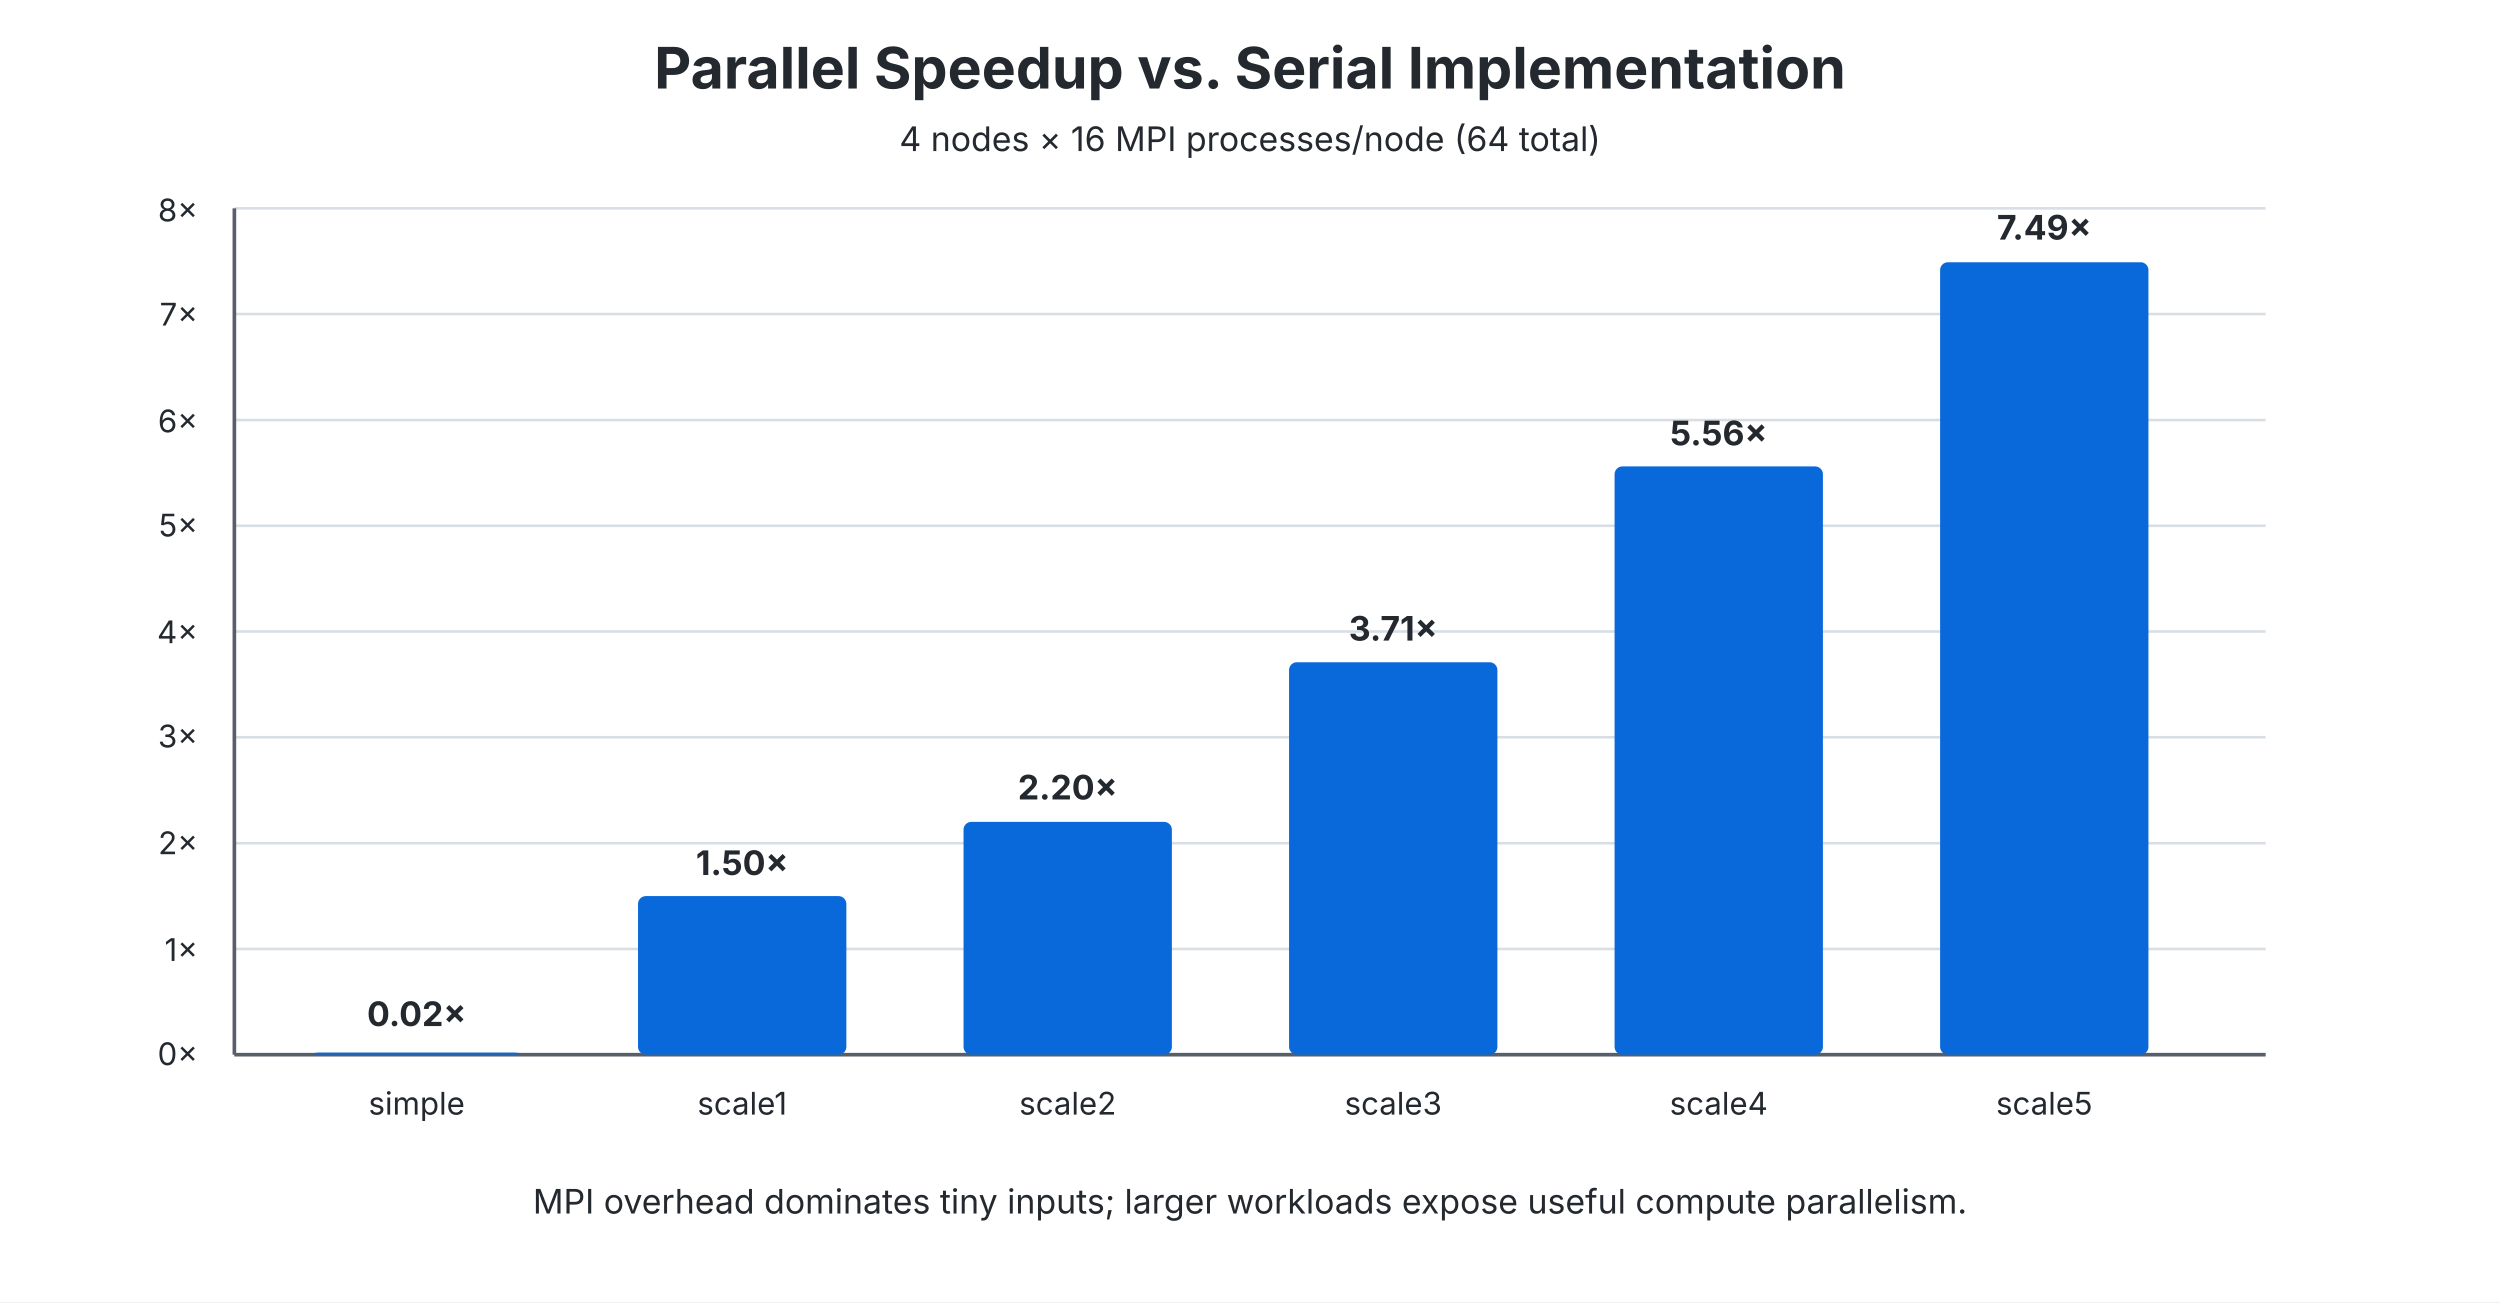
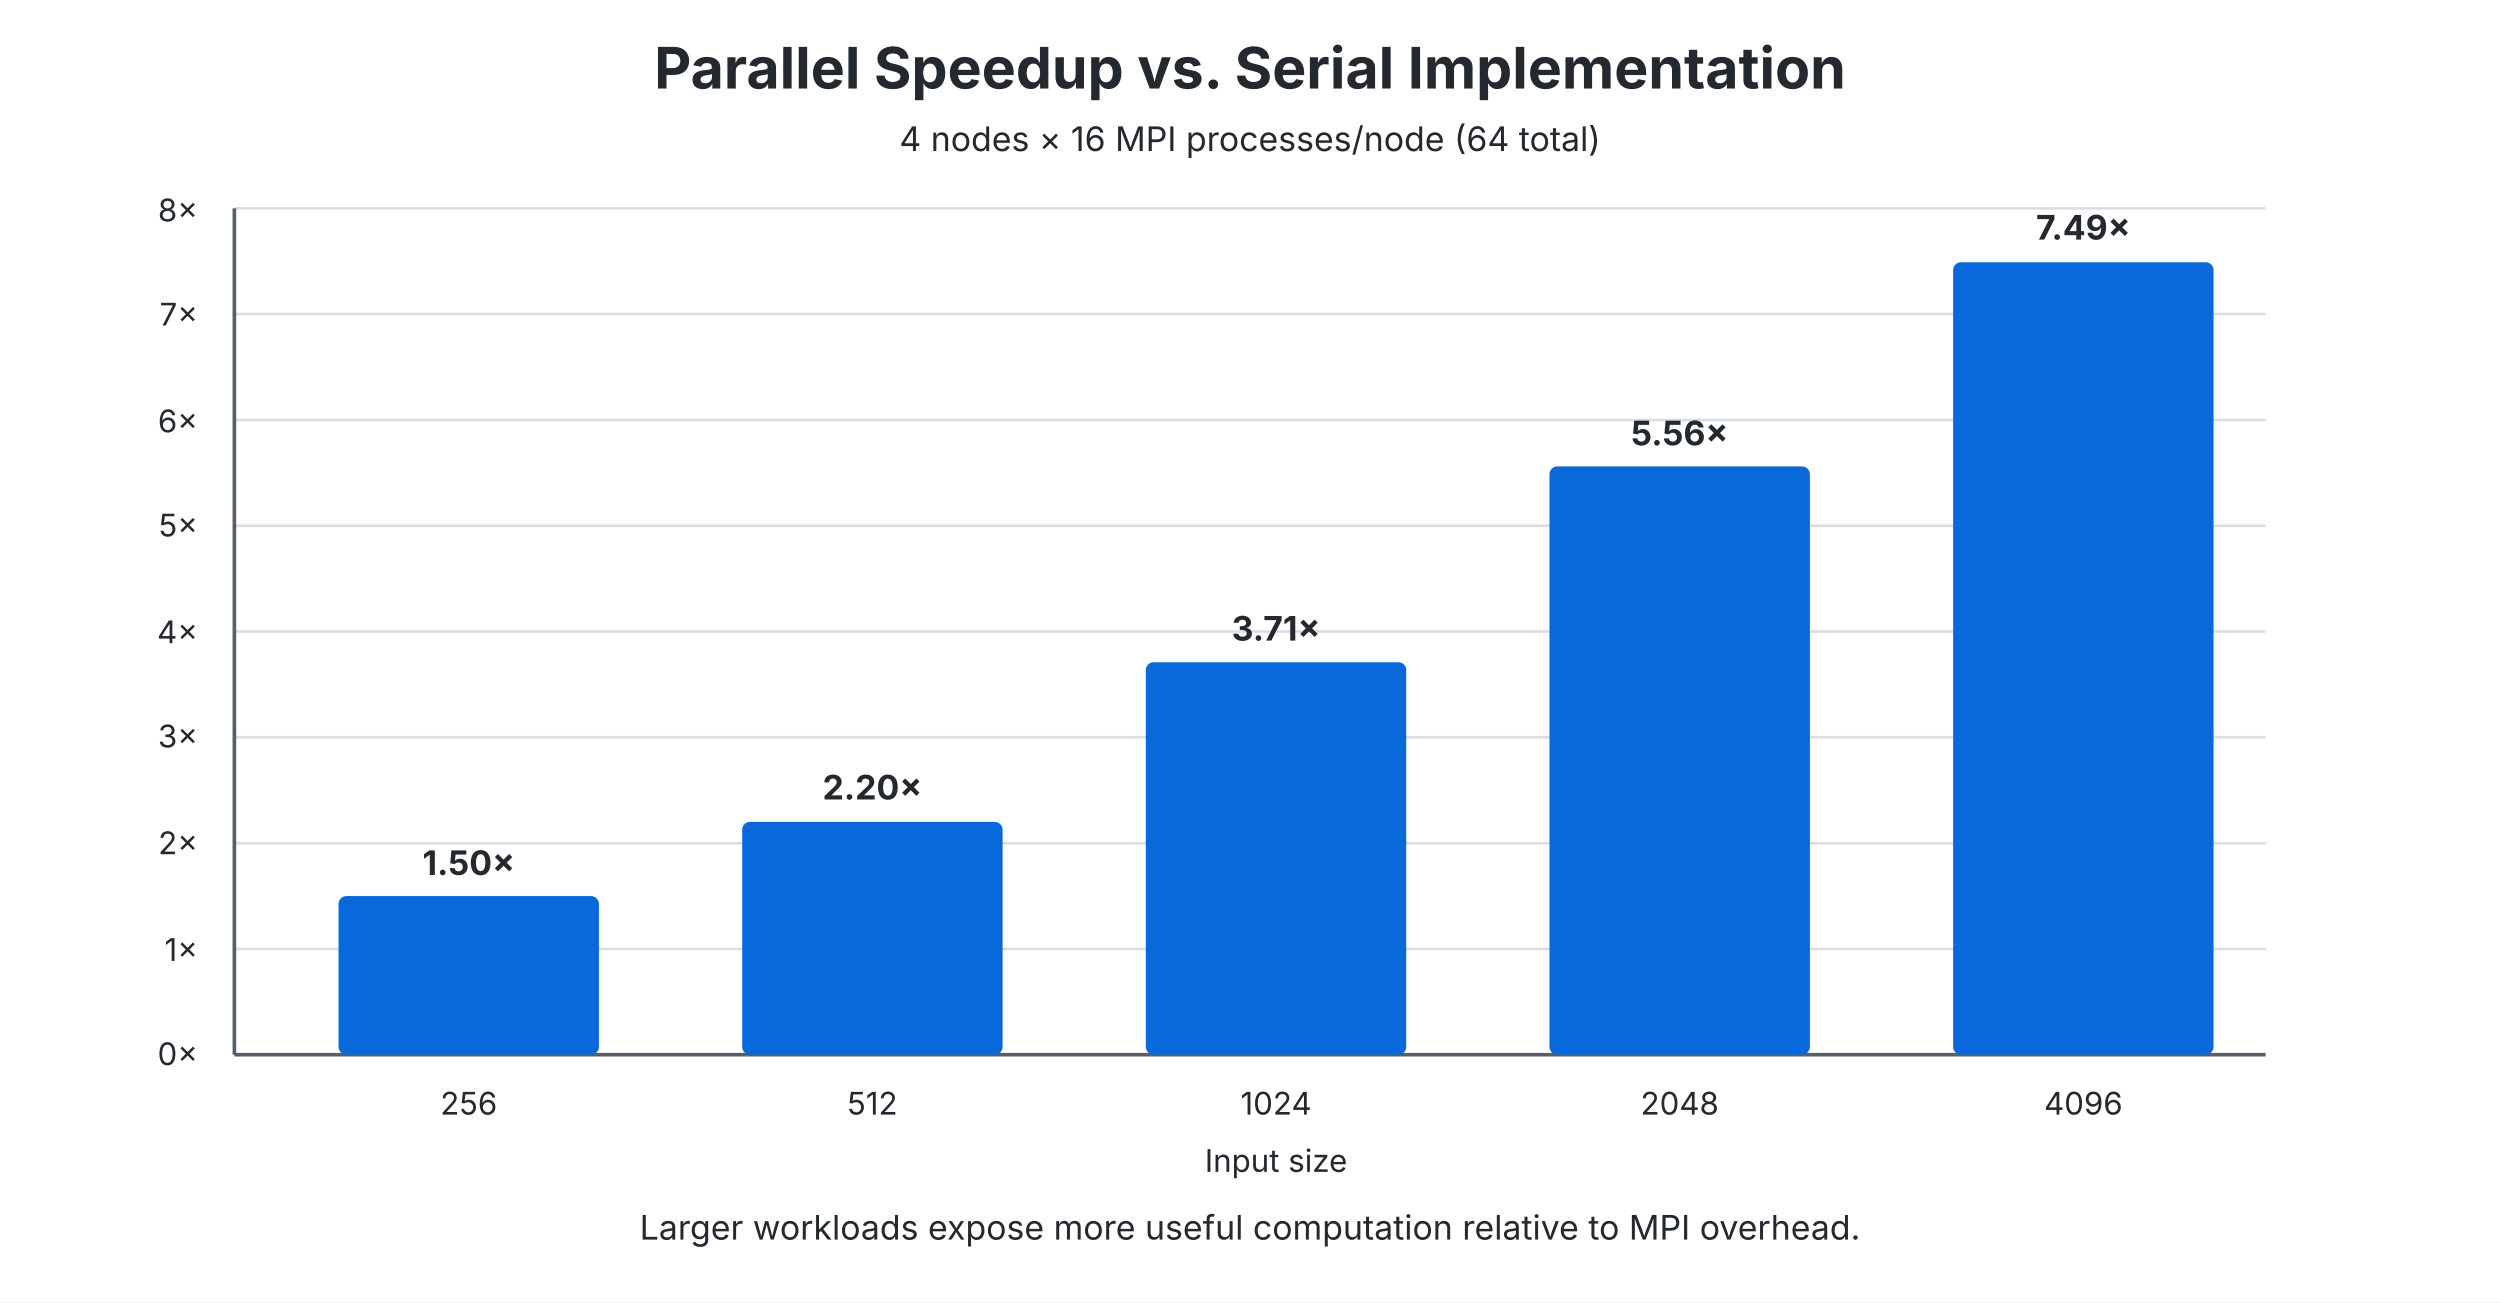
<svg xmlns="http://www.w3.org/2000/svg" width="960" height="500" viewBox="0 0 960 500" role="img" aria-labelledby="title desc">
  <rect width="960" height="500" fill="#ffffff" />
  <style>
    text { font-family: -apple-system,BlinkMacSystemFont,"Segoe UI",sans-serif; fill:#24292f; }
    .grid { stroke:#d8dee4; stroke-width:1; }
    .axis { stroke:#57606a; stroke-width:1.4; }
    .bar { fill:#0969da; }
  </style>
  <text x="480" y="34" font-size="22" font-weight="700" text-anchor="middle">Parallel Speedup vs. Serial Implementation</text>
  <text x="480" y="58" font-size="13" text-anchor="middle">4 nodes × 16 MPI processes/node (64 total)</text>
  <line class="grid" x1="90" y1="405" x2="870" y2="405" />
  <line class="grid" x1="90" y1="364.4" x2="870" y2="364.4" />
  <line class="grid" x1="90" y1="323.8" x2="870" y2="323.8" />
  <line class="grid" x1="90" y1="283.1" x2="870" y2="283.1" />
  <line class="grid" x1="90" y1="242.5" x2="870" y2="242.5" />
  <line class="grid" x1="90" y1="201.9" x2="870" y2="201.9" />
  <line class="grid" x1="90" y1="161.3" x2="870" y2="161.3" />
  <line class="grid" x1="90" y1="120.6" x2="870" y2="120.6" />
  <line class="grid" x1="90" y1="80" x2="870" y2="80" />
  <line class="axis" x1="90" y1="80" x2="90" y2="405" />
  <line class="axis" x1="90" y1="405" x2="870" y2="405" />
  <g font-size="12" text-anchor="end">
    <text x="76" y="409">0×</text>
    <text x="76" y="369">1×</text>
    <text x="76" y="328">2×</text>
    <text x="76" y="287">3×</text>
    <text x="76" y="247">4×</text>
    <text x="76" y="206">5×</text>
    <text x="76" y="166">6×</text>
    <text x="76" y="125">7×</text>
    <text x="76" y="85">8×</text>
  </g>
-   <rect class="bar" x="120" y="404.2" width="80" height="0.8" rx="3" />
-   <rect class="bar" x="245" y="344.1" width="80" height="60.9" rx="3" />
-   <rect class="bar" x="370" y="315.6" width="80" height="89.4" rx="3" />
-   <rect class="bar" x="495" y="254.3" width="80" height="150.7" rx="3" />
-   <rect class="bar" x="620" y="179.1" width="80" height="225.9" rx="3" />
-   <rect class="bar" x="745" y="100.7" width="80" height="304.3" rx="3" />
+   <rect class="bar" x="130" y="344.1" width="100" height="60.9" rx="3" />
+   <rect class="bar" x="285" y="315.6" width="100" height="89.4" rx="3" />
+   <rect class="bar" x="440" y="254.3" width="100" height="150.7" rx="3" />
+   <rect class="bar" x="595" y="179.1" width="100" height="225.9" rx="3" />
+   <rect class="bar" x="750" y="100.7" width="100" height="304.3" rx="3" />
  <g font-size="13" font-weight="700" text-anchor="middle">
-     <text x="160" y="394">0.02×</text>
-     <text x="285" y="336">1.50×</text>
-     <text x="410" y="307">2.20×</text>
-     <text x="535" y="246">3.71×</text>
-     <text x="660" y="171">5.56×</text>
-     <text x="785" y="92">7.49×</text>
+     <text x="180" y="336">1.50×</text>
+     <text x="335" y="307">2.20×</text>
+     <text x="490" y="246">3.71×</text>
+     <text x="645" y="171">5.56×</text>
+     <text x="800" y="92">7.49×</text>
  </g>
  <g font-size="12" text-anchor="middle">
-     <text x="160" y="428">simple</text>
-     <text x="285" y="428">scale1</text>
-     <text x="410" y="428">scale2</text>
-     <text x="535" y="428">scale3</text>
-     <text x="660" y="428">scale4</text>
-     <text x="785" y="428">scale5</text>
+     <text x="180" y="428">256</text>
+     <text x="335" y="428">512</text>
+     <text x="490" y="428">1024</text>
+     <text x="645" y="428">2048</text>
+     <text x="800" y="428">4096</text>
  </g>
-   <text x="480" y="466" font-size="13" text-anchor="middle">MPI overhead dominates tiny inputs; larger workloads expose useful compute parallelism.</text>
+   <text x="490" y="450" font-size="12" text-anchor="middle">Input size</text>
+   <text x="480" y="476" font-size="13" text-anchor="middle">Larger workloads expose more useful computation relative to MPI overhead.</text>
</svg>
